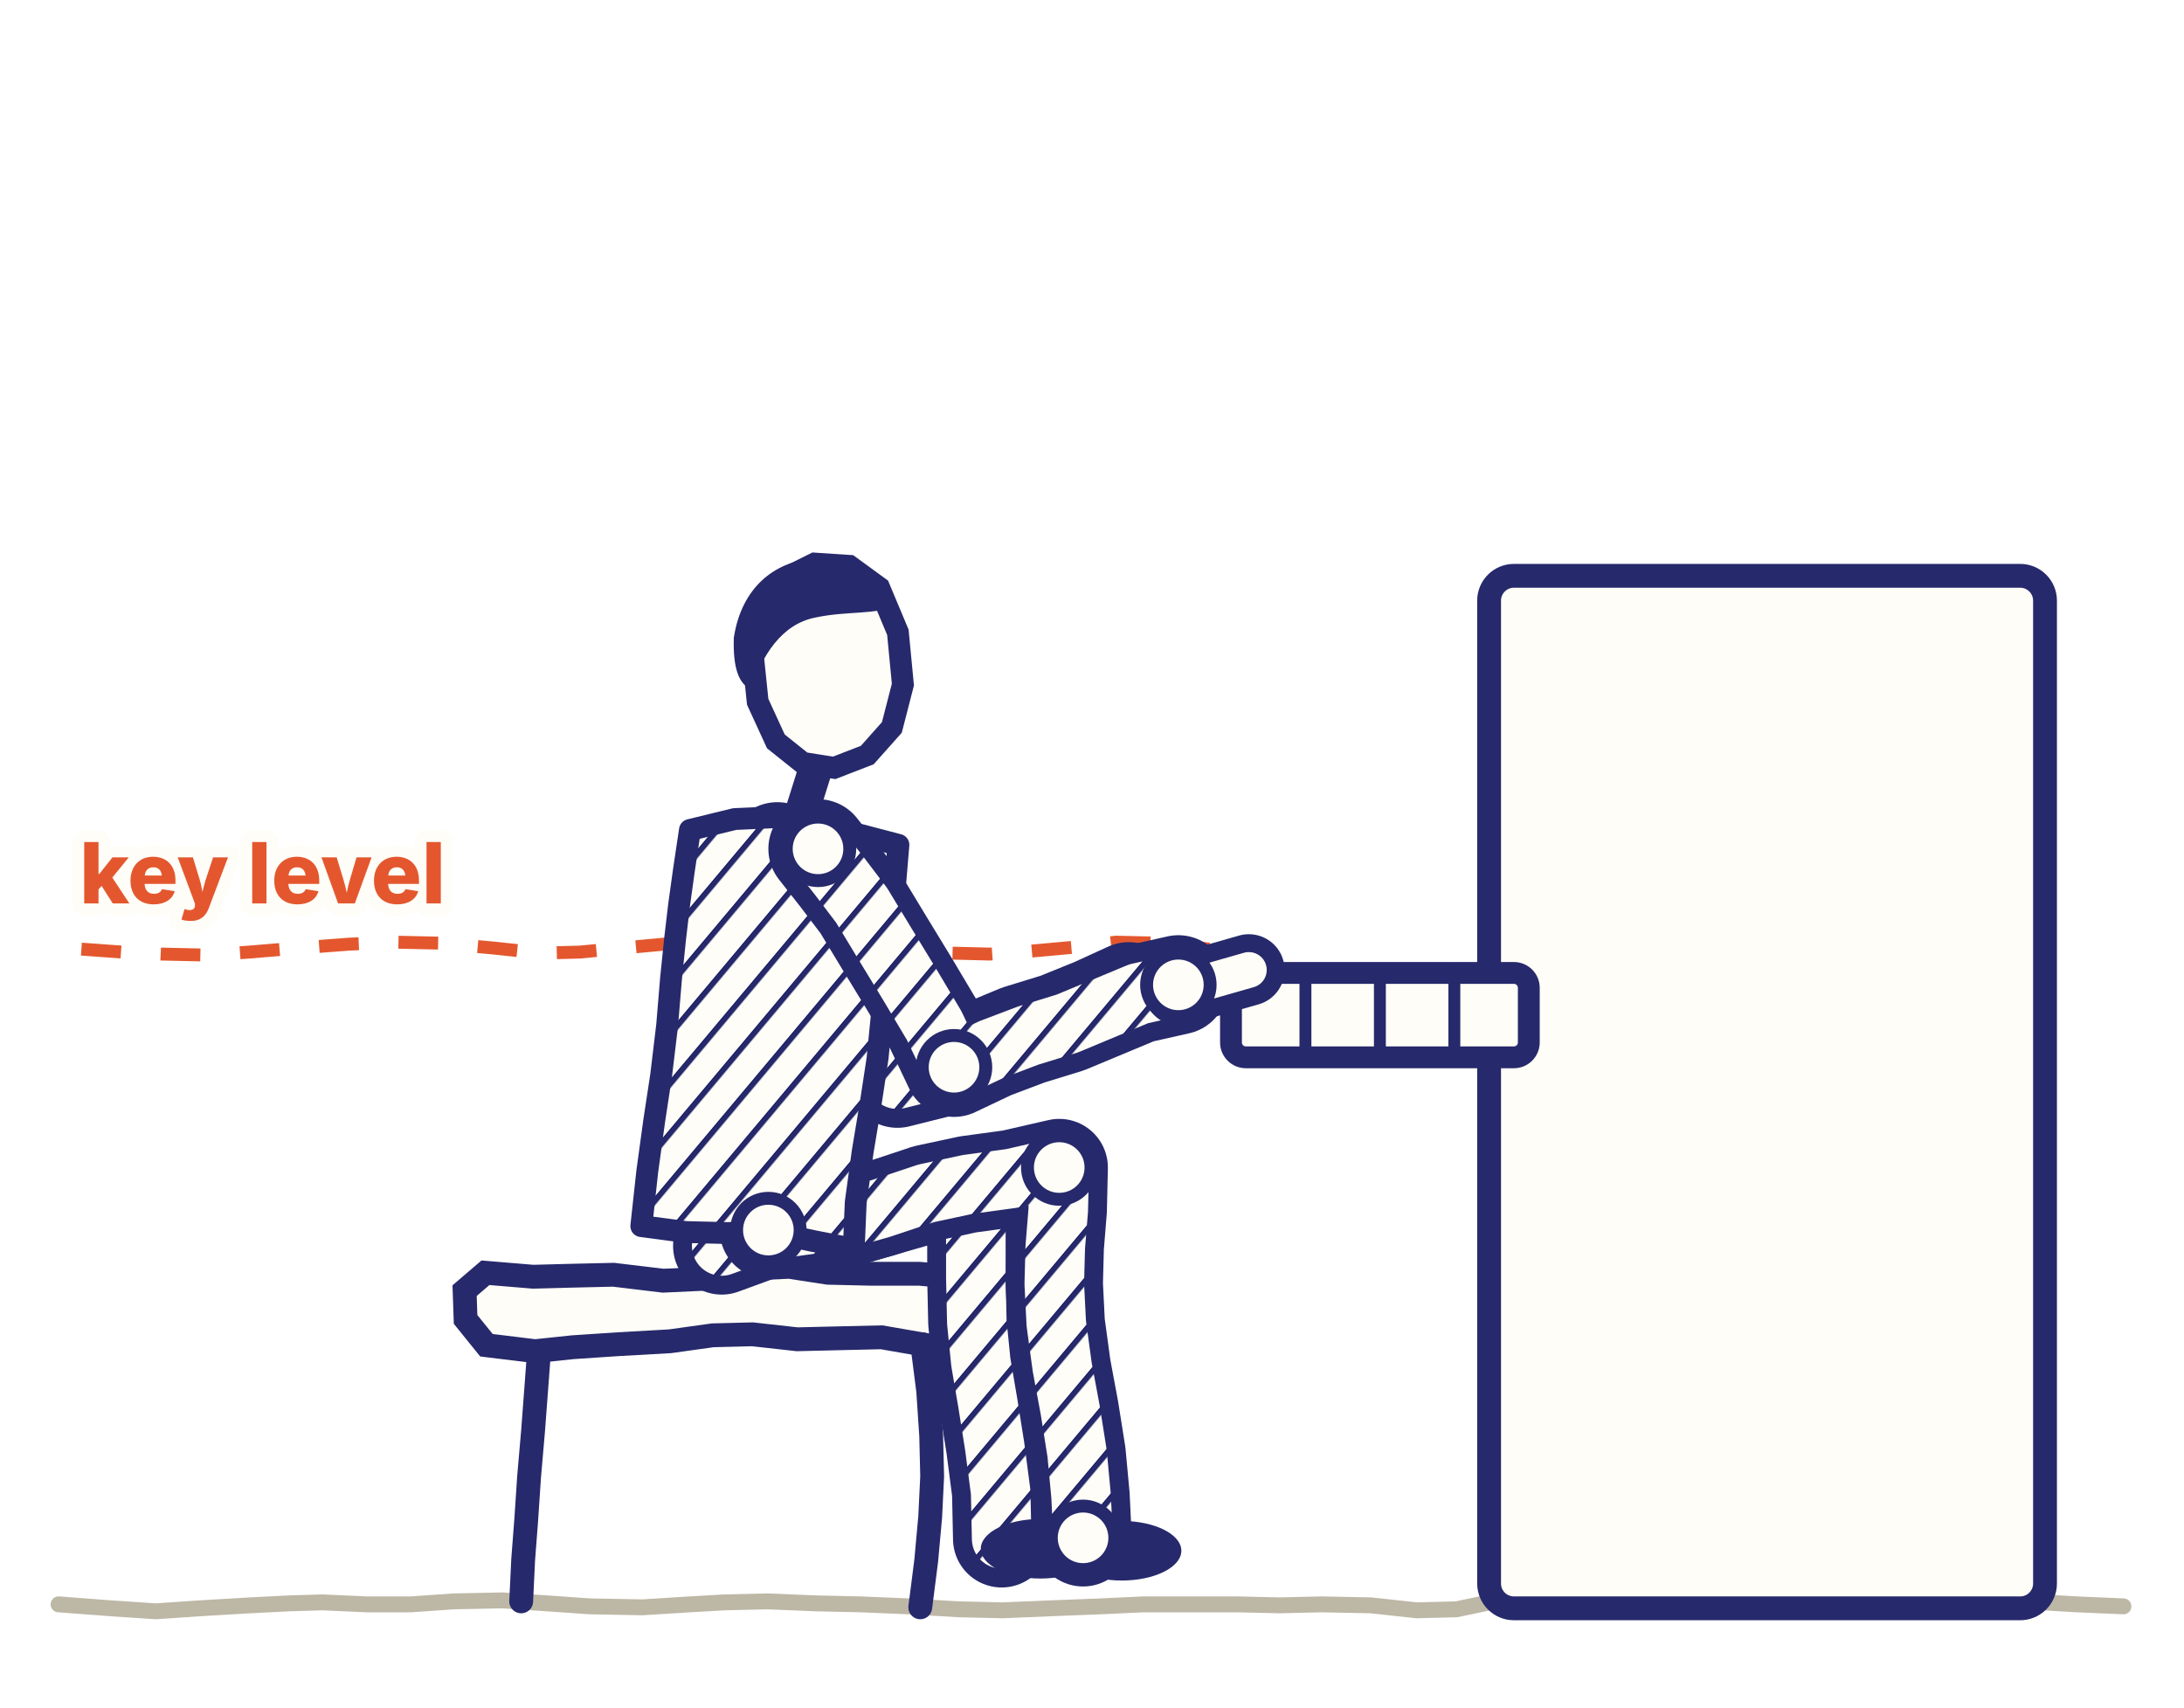
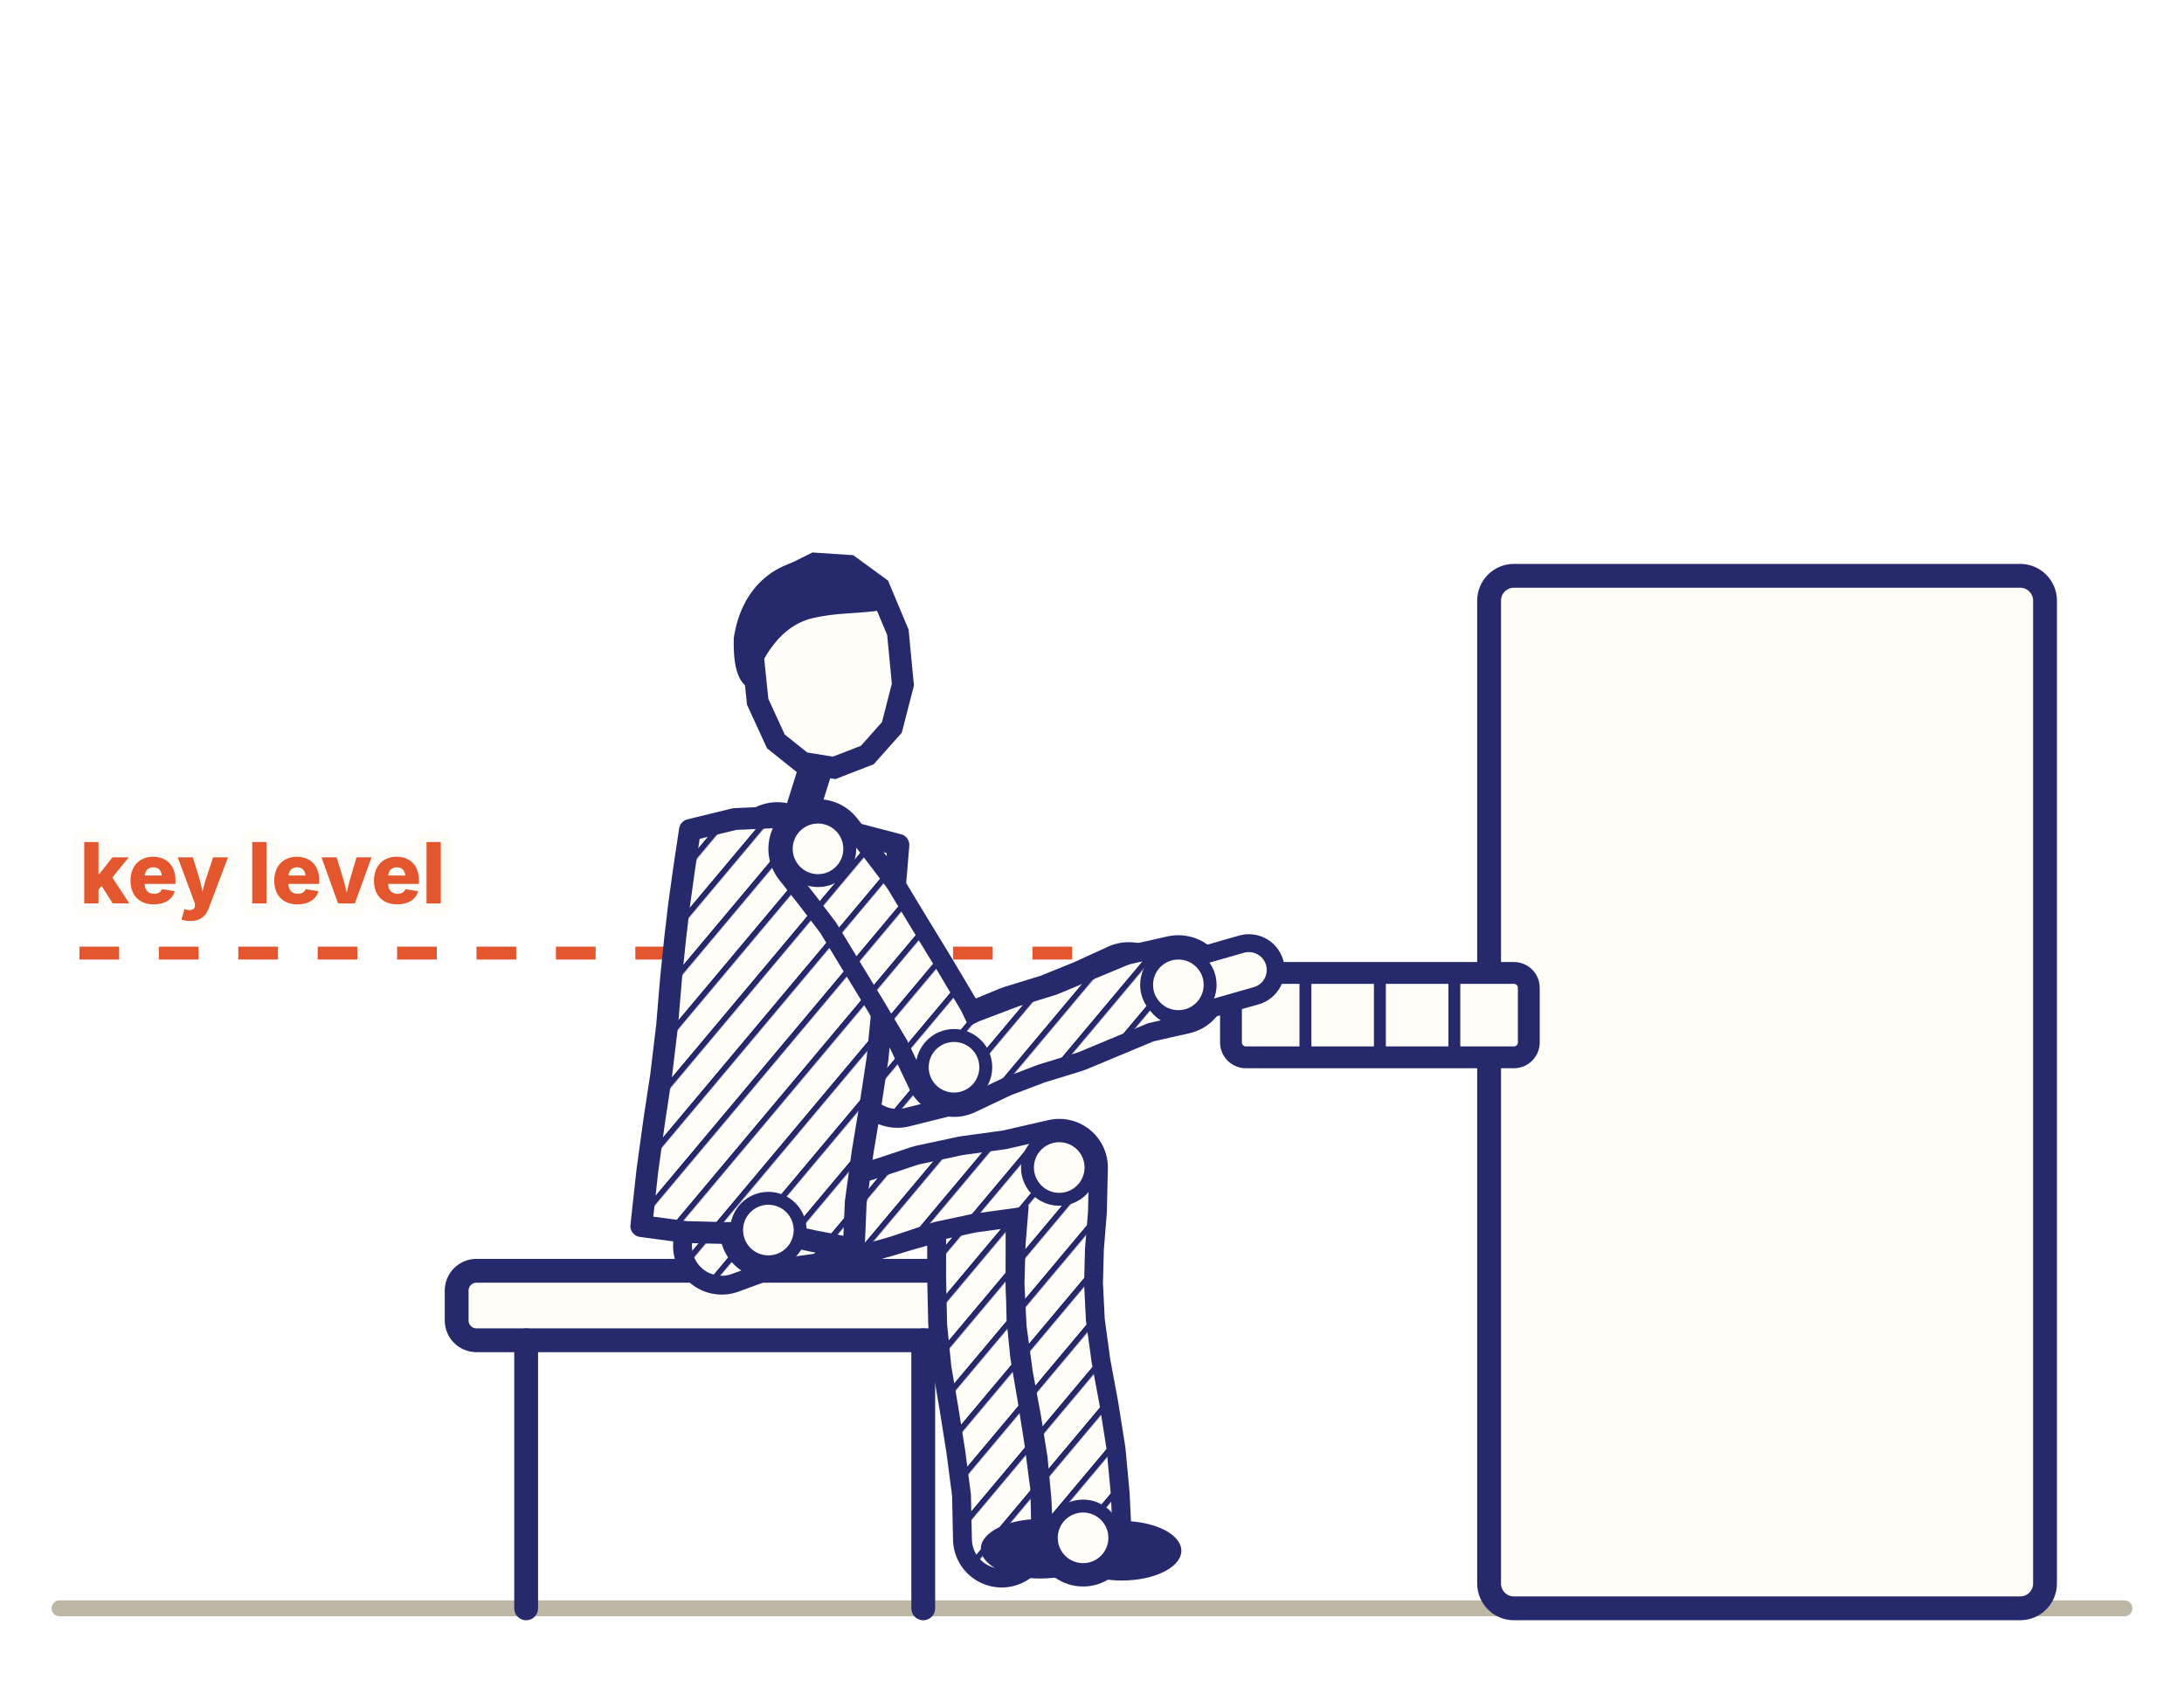
<svg xmlns="http://www.w3.org/2000/svg" viewBox="0 0 220 172" width="440" height="344">
  <defs>
    <pattern id="hpqsitlow20" width="3.2" height="3.2" patternUnits="userSpaceOnUse" patternTransform="rotate(40)">
      <rect width="3.2" height="3.2" fill="#fffdf7" />
      <line x1="0" y1="0" x2="0" y2="3.2" stroke="#26296b" stroke-width="1.15" />
    </pattern>
  </defs>
-   <path d="M5.9 161.6l5.3.4 4.5.3 4.4-.3 5.1-.3 3.9-.2 3.4-.1 4.4.2 4.5 0 4.3-.3 4.9-.1 4.5.3 4.3.3 5.3.1 4.8-.3 3.5-.2 4.3-.1 4.9.2 4.5.1 4.8.2 5.1.3 4.4.1 4.8-.2 5.1-.2 4.3-.2 4.4 0 5 0 4.3.1 4.2-.1 5 .1 4.6.5 4-.1 4.3-.9 4.3-.5 4.3.1 4.9.2 4.5.3 3.8.4 4.5-.2 4.8-.3 4.1.2 4 0 4.3-.7 4.6 0 5 .6 5.1.3 4.7.2" stroke="#bdb7a6" stroke-width="1.6" stroke-linecap="round" fill="none" />
+   <line x1="6.0" y1="162.0" x2="214.0" y2="162.0" stroke="#bdb7a6" stroke-width="1.6" stroke-linecap="round" />
  <text stroke="#fffdf7" stroke-width="2.4" stroke-linejoin="round" paint-order="stroke" x="8" y="91" font-size="8.5" font-weight="800" fill="#e4572e" font-family="Inter,sans-serif">key level</text>
-   <path d="M8.2 95.6l4.1.3 4 .2 4.5.1 4.3-.3 4.8-.4 5.3-.4 4.6-.2 4.6.1 5.4.5 4.7.5 3.9-.1 4.2-.4 4.3-.4 4.5-.1 5.1-.1 4.8-.1 4.5-.1 5.1.5 4.8.8 4 .1 4.2-.3 4.4-.4 4.1-.5 4.5.1 4.9.6" stroke="#e4572e" stroke-width="1.3" stroke-dasharray="4 4" fill="none" />
-   <path d="M48.9 128.2l4.8.4 3.8-.1 4.3-.1 5 .6 4.3-.2 4.1-1 4.3-.2 3.9.6 4.3.1 4.9 0 4.5.4 1.9 2 0 2.9-1.6 2.1-4-.2-4.6-.8-4.3.1-4.2.1-4.5-.5-4 .1-4.3.6-5.3.3-4.5.3-3.8.4-4.9-.6-2.1-2.6-.1-2.9z" fill="#fffdf7" stroke="#26296b" stroke-width="2.4" />
-   <path d="M54.3 136.1l-.3 4-.3 4-.4 4.6-.3 4.5-.3 3.9-.2 4.2" stroke="#26296b" stroke-width="2.4" stroke-linecap="round" fill="none" />
-   <path d="M92.9 135.4l.6 4.7 .3 4.5 .1 4.1-.2 4.1-.4 4.4-.6 4.7" stroke="#26296b" stroke-width="2.4" stroke-linecap="round" fill="none" />
+   <line x1="8" y1="96" x2="122" y2="96" stroke="#e4572e" stroke-width="1.3" stroke-dasharray="4 4" />
+   <rect x="46" y="128" width="54" height="7" rx="2" fill="#fffdf7" stroke="#26296b" stroke-width="2.4" />
+   <line x1="53.0" y1="135.0" x2="53.0" y2="162.0" stroke="#26296b" stroke-width="2.4" stroke-linecap="round" />
+   <line x1="93.0" y1="135.0" x2="93.0" y2="162.0" stroke="#26296b" stroke-width="2.4" stroke-linecap="round" />
  <rect x="150" y="58" width="56" height="104" rx="2.5" fill="#fffdf7" stroke="#26296b" stroke-width="2.4" />
  <rect x="124" y="98" width="30" height="8.5" rx="1.5" fill="#fffdf7" stroke="#26296b" stroke-width="2.2" />
  <line x1="131.5" y1="98.0" x2="131.5" y2="106.5" stroke="#26296b" stroke-width="1.2" stroke-linecap="round" />
  <line x1="139.0" y1="98.0" x2="139.0" y2="106.5" stroke="#26296b" stroke-width="1.2" stroke-linecap="round" />
  <line x1="146.5" y1="98.0" x2="146.5" y2="106.5" stroke="#26296b" stroke-width="1.2" stroke-linecap="round" />
  <g data-who="girl" display="none">
    <path d="M72.7 125.5l4.1-1.5 4-.7 3.8-.4 4.5-1.3 4.9-1.4 4.6-.8-.3 4.6 0 4.7 .1 4.5 .4 4 .7 4.1 .7 4.4 .6 4.6 .1 4.7" fill="none" stroke="#26296b" stroke-width="9.8" stroke-linecap="round" stroke-linejoin="round" />
    <path d="M72.7 125.5l4.1-1.5 4-.7 3.8-.4 4.5-1.3 4.9-1.4 4.6-.8-.3 4.6 0 4.7 .1 4.5 .4 4 .7 4.1 .7 4.4 .6 4.6 .1 4.7" fill="none" stroke="url(#hpqsitlow20)" stroke-width="6.0" stroke-linecap="round" stroke-linejoin="round" />
    <path d="M72.7 125.5l4.1-1.5 4-.7 3.8-.4 4.5-1.3 4.9-1.4 4.6-.8-.3 4.6 0 4.7 .1 4.5 .4 4 .7 4.1 .7 4.4 .6 4.6 .1 4.7" fill="none" stroke="#fffdf7" stroke-width="5" stroke-linecap="round" stroke-linejoin="round" />
    <path d="M98.3 125.3l0 4.6 .2 4.2 .5 3.8 .6 3.9 .7 4.3 .5 4.4 .1 4.5" fill="none" stroke="#26296b" stroke-width="10.2" stroke-linecap="round" stroke-linejoin="round" />
    <path d="M98.3 125.3l0 4.6 .2 4.2 .5 3.8 .6 3.9 .7 4.3 .5 4.4 .1 4.5" fill="none" stroke="url(#hpqsitlow20)" stroke-width="6.4" stroke-linecap="round" stroke-linejoin="round" />
    <g transform="translate(0.8 0)">
      <ellipse cx="104.0" cy="156.0" rx="6" ry="3" fill="#26296b" />
    </g>
    <path d="M78.3 85.8l2.1 3.1 2 3.2 1.8 3.7 1.9 4.3 2.1 4.4 2.2 4.1 4.8-1.2 3.8-1.7 3.6-1.5 3.9-1.2 3.7-1.5 3.5-1.6" fill="none" stroke="#26296b" stroke-width="10.0" stroke-linecap="round" stroke-linejoin="round" />
    <path d="M78.3 85.8l2.1 3.1 2 3.2 1.8 3.7 1.9 4.3 2.1 4.4 2.2 4.1 4.8-1.2 3.8-1.7 3.6-1.5 3.9-1.2 3.7-1.5 3.5-1.6" fill="none" stroke="url(#hpqsitlow20)" stroke-width="6.2" stroke-linecap="round" stroke-linejoin="round" />
    <path d="M78.3 85.8l2.1 3.1 2 3.2 1.8 3.7 1.9 4.3 2.1 4.4 2.2 4.1 4.8-1.2 3.8-1.7 3.6-1.5 3.9-1.2 3.7-1.5 3.5-1.6" fill="none" stroke="#fffdf7" stroke-width="5.2" stroke-linecap="round" stroke-linejoin="round" />
    <g transform="translate(-0.4 -1.1)">
      <polyline points="114.0,101.0 117.8,99.9" fill="none" stroke="#26296b" stroke-width="7.2" stroke-linecap="round" stroke-linejoin="round" />
    </g>
    <g transform="translate(-0.4 -1.1)">
      <polyline points="114.0,101.0 117.8,99.9" fill="none" stroke="url(#hpqsitlow20)" stroke-width="3.4" stroke-linecap="round" stroke-linejoin="round" />
    </g>
    <g transform="translate(-0.4 -1.1)">
      <polyline points="114.0,101.0 117.8,99.9" fill="none" stroke="#fffdf7" stroke-width="3.6" stroke-linecap="round" stroke-linejoin="round" />
    </g>
    <path d="M77.4 123.9l3.6-.5 3.6-.5 4.2-1.2 4.5-1.5 4.2-.9 4.4-.6 4.8-1.1-.1 4.3-.3 3.7-.1 3.7 .2 4 .6 4.4 .8 4.3 .7 4.4 .4 4.3 .2 4.2" fill="none" stroke="#26296b" stroke-width="9.8" stroke-linecap="round" stroke-linejoin="round" />
    <path d="M77.4 123.9l3.6-.5 3.6-.5 4.2-1.2 4.5-1.5 4.2-.9 4.4-.6 4.8-1.1-.1 4.3-.3 3.7-.1 3.7 .2 4 .6 4.4 .8 4.3 .7 4.4 .4 4.3 .2 4.2" fill="none" stroke="url(#hpqsitlow20)" stroke-width="6.0" stroke-linecap="round" stroke-linejoin="round" />
    <path d="M77.4 123.9l3.6-.5 3.6-.5 4.2-1.2 4.5-1.5 4.2-.9 4.4-.6 4.8-1.1-.1 4.3-.3 3.7-.1 3.7 .2 4 .6 4.4 .8 4.3 .7 4.4 .4 4.3 .2 4.2" fill="none" stroke="#fffdf7" stroke-width="5" stroke-linecap="round" stroke-linejoin="round" />
    <path d="M106.4 123.6l-.2 3.9 .1 4.2 .5 4.6 .8 4.7 .8 4.7 .5 4.6 .2 4.6" fill="none" stroke="#26296b" stroke-width="10.2" stroke-linecap="round" stroke-linejoin="round" />
    <path d="M106.4 123.6l-.2 3.9 .1 4.2 .5 4.6 .8 4.7 .8 4.7 .5 4.6 .2 4.6" fill="none" stroke="url(#hpqsitlow20)" stroke-width="6.4" stroke-linecap="round" stroke-linejoin="round" />
    <g transform="translate(1 0.2)">
      <ellipse cx="112.0" cy="156.0" rx="6" ry="3" fill="#26296b" />
    </g>
    <path d="M69.5 83.6l-.6 4-.5 3.6-.4 3.4-.4 3.9-.4 4.8-.6 5-.7 4.6-.7 5.1-.6 5.5 4.5.6 4.1.1 4.5-.1 4.2.9 4.1.8 .2-4.7 .7-5.1 .8-4.8 .7-4.6 .5-5.1 .5-5 .4-4.2 .4-3.6 .3-3.6-4.2-1.1-4-1-3.9-.7-4.4.2z" fill="#fffdf7" stroke="#26296b" stroke-width="2.2" stroke-linejoin="round" />
    <path d="M64.1 123.6l.5-4.8 .6-4.6 .6-4.2 .7-4.3 .5-4.7 .5-4.3 1.4-2.9 1.5-2.8 1.7-3.2 1.9-3.2 4.1.3 3.9.6 3.7.5 1 2.6 .9 3 .8 3.6 1 4.1 .6 5 .4 4.7 .2 4.4 .1 4 .2 4 .5 4.1 1 4.3-3.2.4-3 .6-3.6-1.2-3.5-1.7-3.7-1.1-3.7-.5-3.6-1.1z" fill="url(#hpqsitlow20)" stroke="#26296b" stroke-width="2.2" stroke-linejoin="round" />
    <g transform="translate(-1.2 0.5)">
      <line x1="88.0" y1="115.8" x2="80.2" y2="117.7" stroke="#fffdf7" stroke-width="1.3" stroke-linecap="round" />
    </g>
    <g transform="translate(-1.3 0.8)">
      <line x1="88.9" y1="119.4" x2="81.1" y2="121.4" stroke="#fffdf7" stroke-width="1.3" stroke-linecap="round" />
    </g>
    <g transform="translate(-1.4 0.8)">
      <line x1="89.8" y1="122.9" x2="82.0" y2="124.9" stroke="#fffdf7" stroke-width="1.3" stroke-linecap="round" />
    </g>
    <g transform="translate(-1.2 0.4)">
      <line x1="90.7" y1="126.6" x2="82.9" y2="128.5" stroke="#fffdf7" stroke-width="1.3" stroke-linecap="round" />
    </g>
    <path d="M82.4 85.5l2.2 2.8 2.2 2.9 2.3 3.8 2.5 4.1 2.5 4.2 2 4.2 3.8-1.8 3.7-1.4 3.9-1.2 3.6-1.5 3.6-1.5 4-.9" fill="none" stroke="#26296b" stroke-width="10.0" stroke-linecap="round" stroke-linejoin="round" />
    <path d="M82.4 85.5l2.2 2.8 2.2 2.9 2.3 3.8 2.5 4.1 2.5 4.2 2 4.2 3.8-1.8 3.7-1.4 3.9-1.2 3.6-1.5 3.6-1.5 4-.9" fill="none" stroke="url(#hpqsitlow20)" stroke-width="6.2" stroke-linecap="round" stroke-linejoin="round" />
    <path d="M82.4 85.5l2.2 2.8 2.2 2.9 2.3 3.8 2.5 4.1 2.5 4.2 2 4.2 3.8-1.8 3.7-1.4 3.9-1.2 3.6-1.5 3.6-1.5 4-.9" fill="none" stroke="#fffdf7" stroke-width="5.2" stroke-linecap="round" stroke-linejoin="round" />
    <g transform="translate(-0.2 -0.3)">
      <polyline points="119.0,100.0 126.0,98.0" fill="none" stroke="#26296b" stroke-width="7.2" stroke-linecap="round" stroke-linejoin="round" />
    </g>
    <g transform="translate(-0.2 -0.3)">
      <polyline points="119.0,100.0 126.0,98.0" fill="none" stroke="url(#hpqsitlow20)" stroke-width="3.4" stroke-linecap="round" stroke-linejoin="round" />
    </g>
    <g transform="translate(-0.2 -0.3)">
      <polyline points="119.0,100.0 126.0,98.0" fill="none" stroke="#fffdf7" stroke-width="3.6" stroke-linecap="round" stroke-linejoin="round" />
    </g>
    <g transform="translate(0.4 1)">
      <line x1="82.2" y1="75.0" x2="80.0" y2="82.0" stroke="#26296b" stroke-width="3.4" stroke-linecap="round" />
    </g>
    <g transform="translate(0.1 0)">
      <path d="M79.2,81.9 Q71.6,81.8 72.8,87.9 Q78.1,87.2 79.2,81.9 Z" fill="#fffdf7" stroke="#26296b" stroke-width="1.1" stroke-linejoin="round" />
    </g>
    <g transform="translate(0.4 0.5)">
      <path d="M80.8,82.1 Q88.3,83.4 85.9,89.2 Q80.9,87.5 80.8,82.1 Z" fill="#fffdf7" stroke="#26296b" stroke-width="1.1" stroke-linejoin="round" />
    </g>
    <g transform="translate(0.4 -0.2)">
      <path d="M79.6,86.6 l-3.2,-2.1 l-0.3,3.6 Z M79.6,86.6 l3.6,-1.5 l-0.3,3.6 Z" fill="#fffdf7" stroke="#26296b" stroke-width="1" stroke-linejoin="round" />
    </g>
    <g transform="translate(83.0 67.0) rotate(5.4) scale(1 1)">
      <path d="M-7.3 -0.7l1 5 2.2 3.8 2.9 1.9 3.2.2 3.2-1.6 2.2-3 .7-4.4-1-5.2-2.3-4.3-3.2-1.9-3.5.1-2.9 1.8-1.9 3.1z" fill="#fffdf7" stroke="#26296b" stroke-width="2.2" />
      <g transform="translate(0.8 0.4)">
        <path d="M4.6,-8.6 C-2,-13 -11.6,-9 -11.2,1 C-11,8 -11.8,16 -12.6,23.4 C-9.8,25 -6.2,24.8 -3.6,23.4 C-4.6,15 -4.8,8 -3.8,2.2 C-3,-2.2 0,-5.4 5.8,-5.8 Z" fill="#26296b" />
      </g>
      <g transform="translate(0.2 -0.4)">
        <path d="M1.9,-10.4 C-0.4,-7.8 -2.4,-4.2 -3.4,0.4 L-5.9,0 C-4.9,-5 -2.6,-8.8 -0.4,-11.6 Z" fill="#fffdf7" stroke="#26296b" stroke-width="1.1" stroke-linejoin="round" />
      </g>
    </g>
  </g>
  <g data-who="boy">
    <path d="M72.7 125.5l4.1-1.5 4-.7 3.8-.4 4.5-1.3 4.9-1.4 4.6-.8-.3 4.6 0 4.7 .1 4.5 .4 4 .7 4.1 .7 4.4 .6 4.6 .1 4.7" fill="none" stroke="#26296b" stroke-width="9.8" stroke-linecap="round" stroke-linejoin="round" />
    <path d="M72.7 125.5l4.1-1.5 4-.7 3.8-.4 4.5-1.3 4.9-1.4 4.6-.8-.3 4.6 0 4.7 .1 4.5 .4 4 .7 4.1 .7 4.4 .6 4.6 .1 4.7" fill="none" stroke="url(#hpqsitlow20)" stroke-width="6.0" stroke-linecap="round" stroke-linejoin="round" />
    <g transform="translate(0.8 0)">
      <ellipse cx="104.0" cy="156.0" rx="6" ry="3" fill="#26296b" />
    </g>
    <path d="M78.3 85.8l2.1 3.1 2 3.2 1.8 3.7 1.9 4.3 2.1 4.4 2.2 4.1 4.8-1.2 3.8-1.7 3.6-1.5 3.9-1.2 3.7-1.5 3.5-1.6" fill="none" stroke="#26296b" stroke-width="10.0" stroke-linecap="round" stroke-linejoin="round" />
    <path d="M78.3 85.8l2.1 3.1 2 3.2 1.8 3.7 1.9 4.3 2.1 4.4 2.2 4.1 4.8-1.2 3.8-1.7 3.6-1.5 3.9-1.2 3.7-1.5 3.5-1.6" fill="none" stroke="url(#hpqsitlow20)" stroke-width="6.2" stroke-linecap="round" stroke-linejoin="round" />
    <g transform="translate(-0.4 -1.1)">
      <polyline points="114.0,101.0 117.8,99.9" fill="none" stroke="#26296b" stroke-width="7.2" stroke-linecap="round" stroke-linejoin="round" />
    </g>
    <g transform="translate(-0.4 -1.1)">
      <polyline points="114.0,101.0 117.8,99.9" fill="none" stroke="url(#hpqsitlow20)" stroke-width="3.4" stroke-linecap="round" stroke-linejoin="round" />
    </g>
    <g transform="translate(-0.4 -1.1)">
      <polyline points="114.0,101.0 117.8,99.9" fill="none" stroke="#fffdf7" stroke-width="3.6" stroke-linecap="round" stroke-linejoin="round" />
    </g>
    <path d="M77.4 123.9l3.6-.5 3.6-.5 4.2-1.2 4.5-1.5 4.2-.9 4.4-.6 4.8-1.1-.1 4.3-.3 3.7-.1 3.7 .2 4 .6 4.4 .8 4.3 .7 4.4 .4 4.3 .2 4.2" fill="none" stroke="#26296b" stroke-width="9.8" stroke-linecap="round" stroke-linejoin="round" />
    <path d="M77.4 123.9l3.6-.5 3.6-.5 4.2-1.2 4.5-1.5 4.2-.9 4.4-.6 4.8-1.1-.1 4.3-.3 3.7-.1 3.7 .2 4 .6 4.4 .8 4.3 .7 4.4 .4 4.3 .2 4.2" fill="none" stroke="url(#hpqsitlow20)" stroke-width="6.0" stroke-linecap="round" stroke-linejoin="round" />
    <g transform="translate(1 0.2)">
      <ellipse cx="112.0" cy="156.0" rx="6" ry="3" fill="#26296b" />
    </g>
    <path d="M69.5 83.6l-.6 4-.5 3.6-.4 3.4-.4 3.9-.4 4.8-.6 5-.7 4.6-.7 5.1-.6 5.5 4.5.6 4.1.1 4.5-.1 4.2.9 4.1.8 .2-4.7 .7-5.1 .8-4.8 .7-4.6 .5-5.1 .5-5 .4-4.2 .4-3.6 .3-3.6-4.2-1.1-4-1-3.9-.7-4.4.2z" fill="url(#hpqsitlow20)" stroke="#26296b" stroke-width="2.2" stroke-linejoin="round" />
    <path d="M82.4 85.5l2.2 2.8 2.2 2.9 2.3 3.8 2.5 4.1 2.5 4.2 2 4.2 3.8-1.8 3.7-1.4 3.9-1.2 3.6-1.5 3.6-1.5 4-.9" fill="none" stroke="#26296b" stroke-width="10.0" stroke-linecap="round" stroke-linejoin="round" />
    <path d="M82.4 85.5l2.2 2.8 2.2 2.9 2.3 3.8 2.5 4.1 2.5 4.2 2 4.2 3.8-1.8 3.7-1.4 3.9-1.2 3.6-1.5 3.6-1.5 4-.9" fill="none" stroke="url(#hpqsitlow20)" stroke-width="6.2" stroke-linecap="round" stroke-linejoin="round" />
    <g transform="translate(-0.2 -0.3)">
      <polyline points="119.0,100.0 126.0,98.0" fill="none" stroke="#26296b" stroke-width="7.2" stroke-linecap="round" stroke-linejoin="round" />
    </g>
    <g transform="translate(-0.2 -0.3)">
      <polyline points="119.0,100.0 126.0,98.0" fill="none" stroke="url(#hpqsitlow20)" stroke-width="3.4" stroke-linecap="round" stroke-linejoin="round" />
    </g>
    <g transform="translate(-0.2 -0.3)">
      <polyline points="119.0,100.0 126.0,98.0" fill="none" stroke="#fffdf7" stroke-width="3.6" stroke-linecap="round" stroke-linejoin="round" />
    </g>
    <g transform="translate(0.4 1)">
      <line x1="82.2" y1="75.0" x2="80.0" y2="82.0" stroke="#26296b" stroke-width="3.4" stroke-linecap="round" />
    </g>
    <g transform="translate(83.0 67.0) rotate(5.4) scale(1 1)">
      <path d="M-7.3 -0.7l1 5 2.2 3.8 2.9 1.9 3.2.2 3.2-1.6 2.2-3 .7-4.4-1-5.2-2.3-4.3-3.2-1.9-3.5.1-2.9 1.8-1.9 3.1z" fill="#fffdf7" stroke="#26296b" stroke-width="2.2" />
      <g transform="translate(0.3 -0.3)">
        <path d="M6.4,-6.4 C3,-12.6 -9,-12 -9.6,-1.6 C-9.4,1.6 -8.6,3 -7.4,3.4 C-6.6,0 -5,-3.4 -1.6,-4.4 C1.6,-5.4 4.4,-5.2 6.4,-6.4 Z" fill="#26296b" />
      </g>
    </g>
  </g>
  <g transform="translate(0.4 0.5)">
    <circle cx="82.0" cy="85.0" r="3.2" fill="#fffdf7" stroke="#26296b" stroke-width="1.3" />
  </g>
  <g transform="translate(1.1 0.5)">
    <circle cx="95.0" cy="107.0" r="3.2" fill="#fffdf7" stroke="#26296b" stroke-width="1.3" />
  </g>
  <g transform="translate(-0.3 -0.8)">
    <circle cx="119.0" cy="100.0" r="3.2" fill="#fffdf7" stroke="#26296b" stroke-width="1.3" />
  </g>
  <g transform="translate(-0.6 -0.1)">
    <circle cx="78.0" cy="124.0" r="3.2" fill="#fffdf7" stroke="#26296b" stroke-width="1.3" />
  </g>
  <g transform="translate(0.7 0.6)">
    <circle cx="106.0" cy="117.0" r="3.2" fill="#fffdf7" stroke="#26296b" stroke-width="1.3" />
  </g>
  <g transform="translate(1.1 -0.1)">
    <circle cx="108.0" cy="155.0" r="3.2" fill="#fffdf7" stroke="#26296b" stroke-width="1.3" />
  </g>
</svg>
